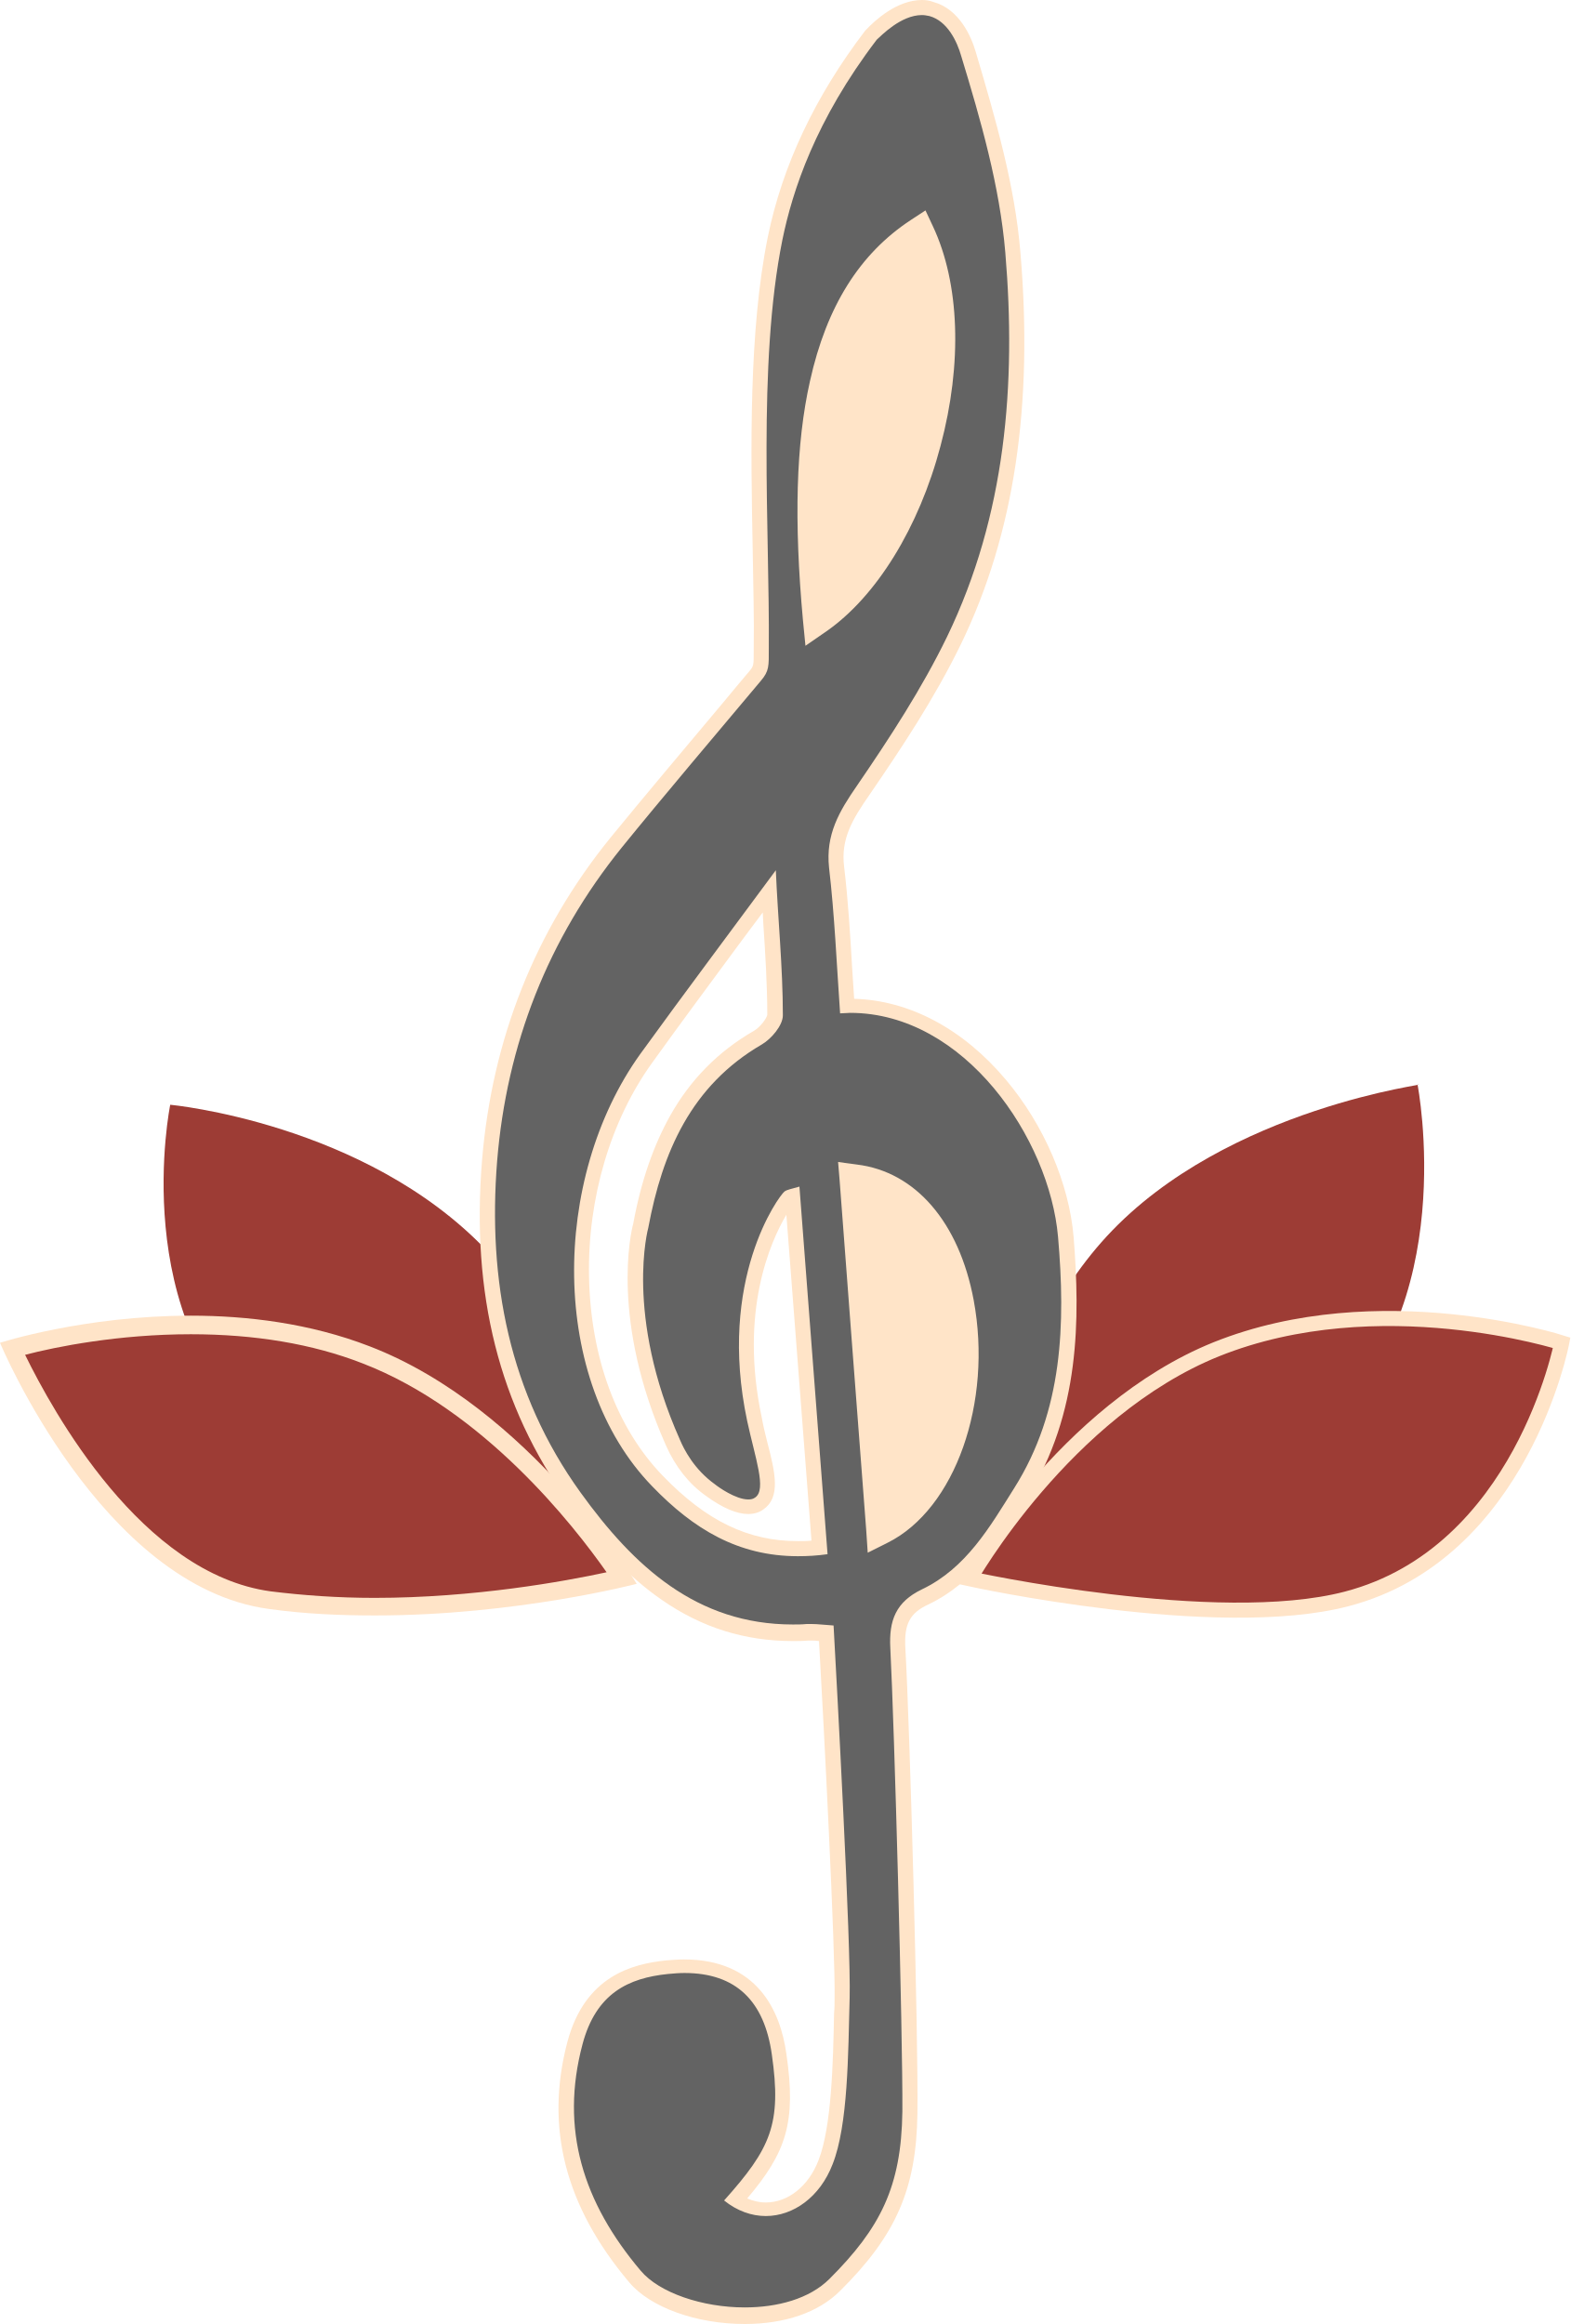
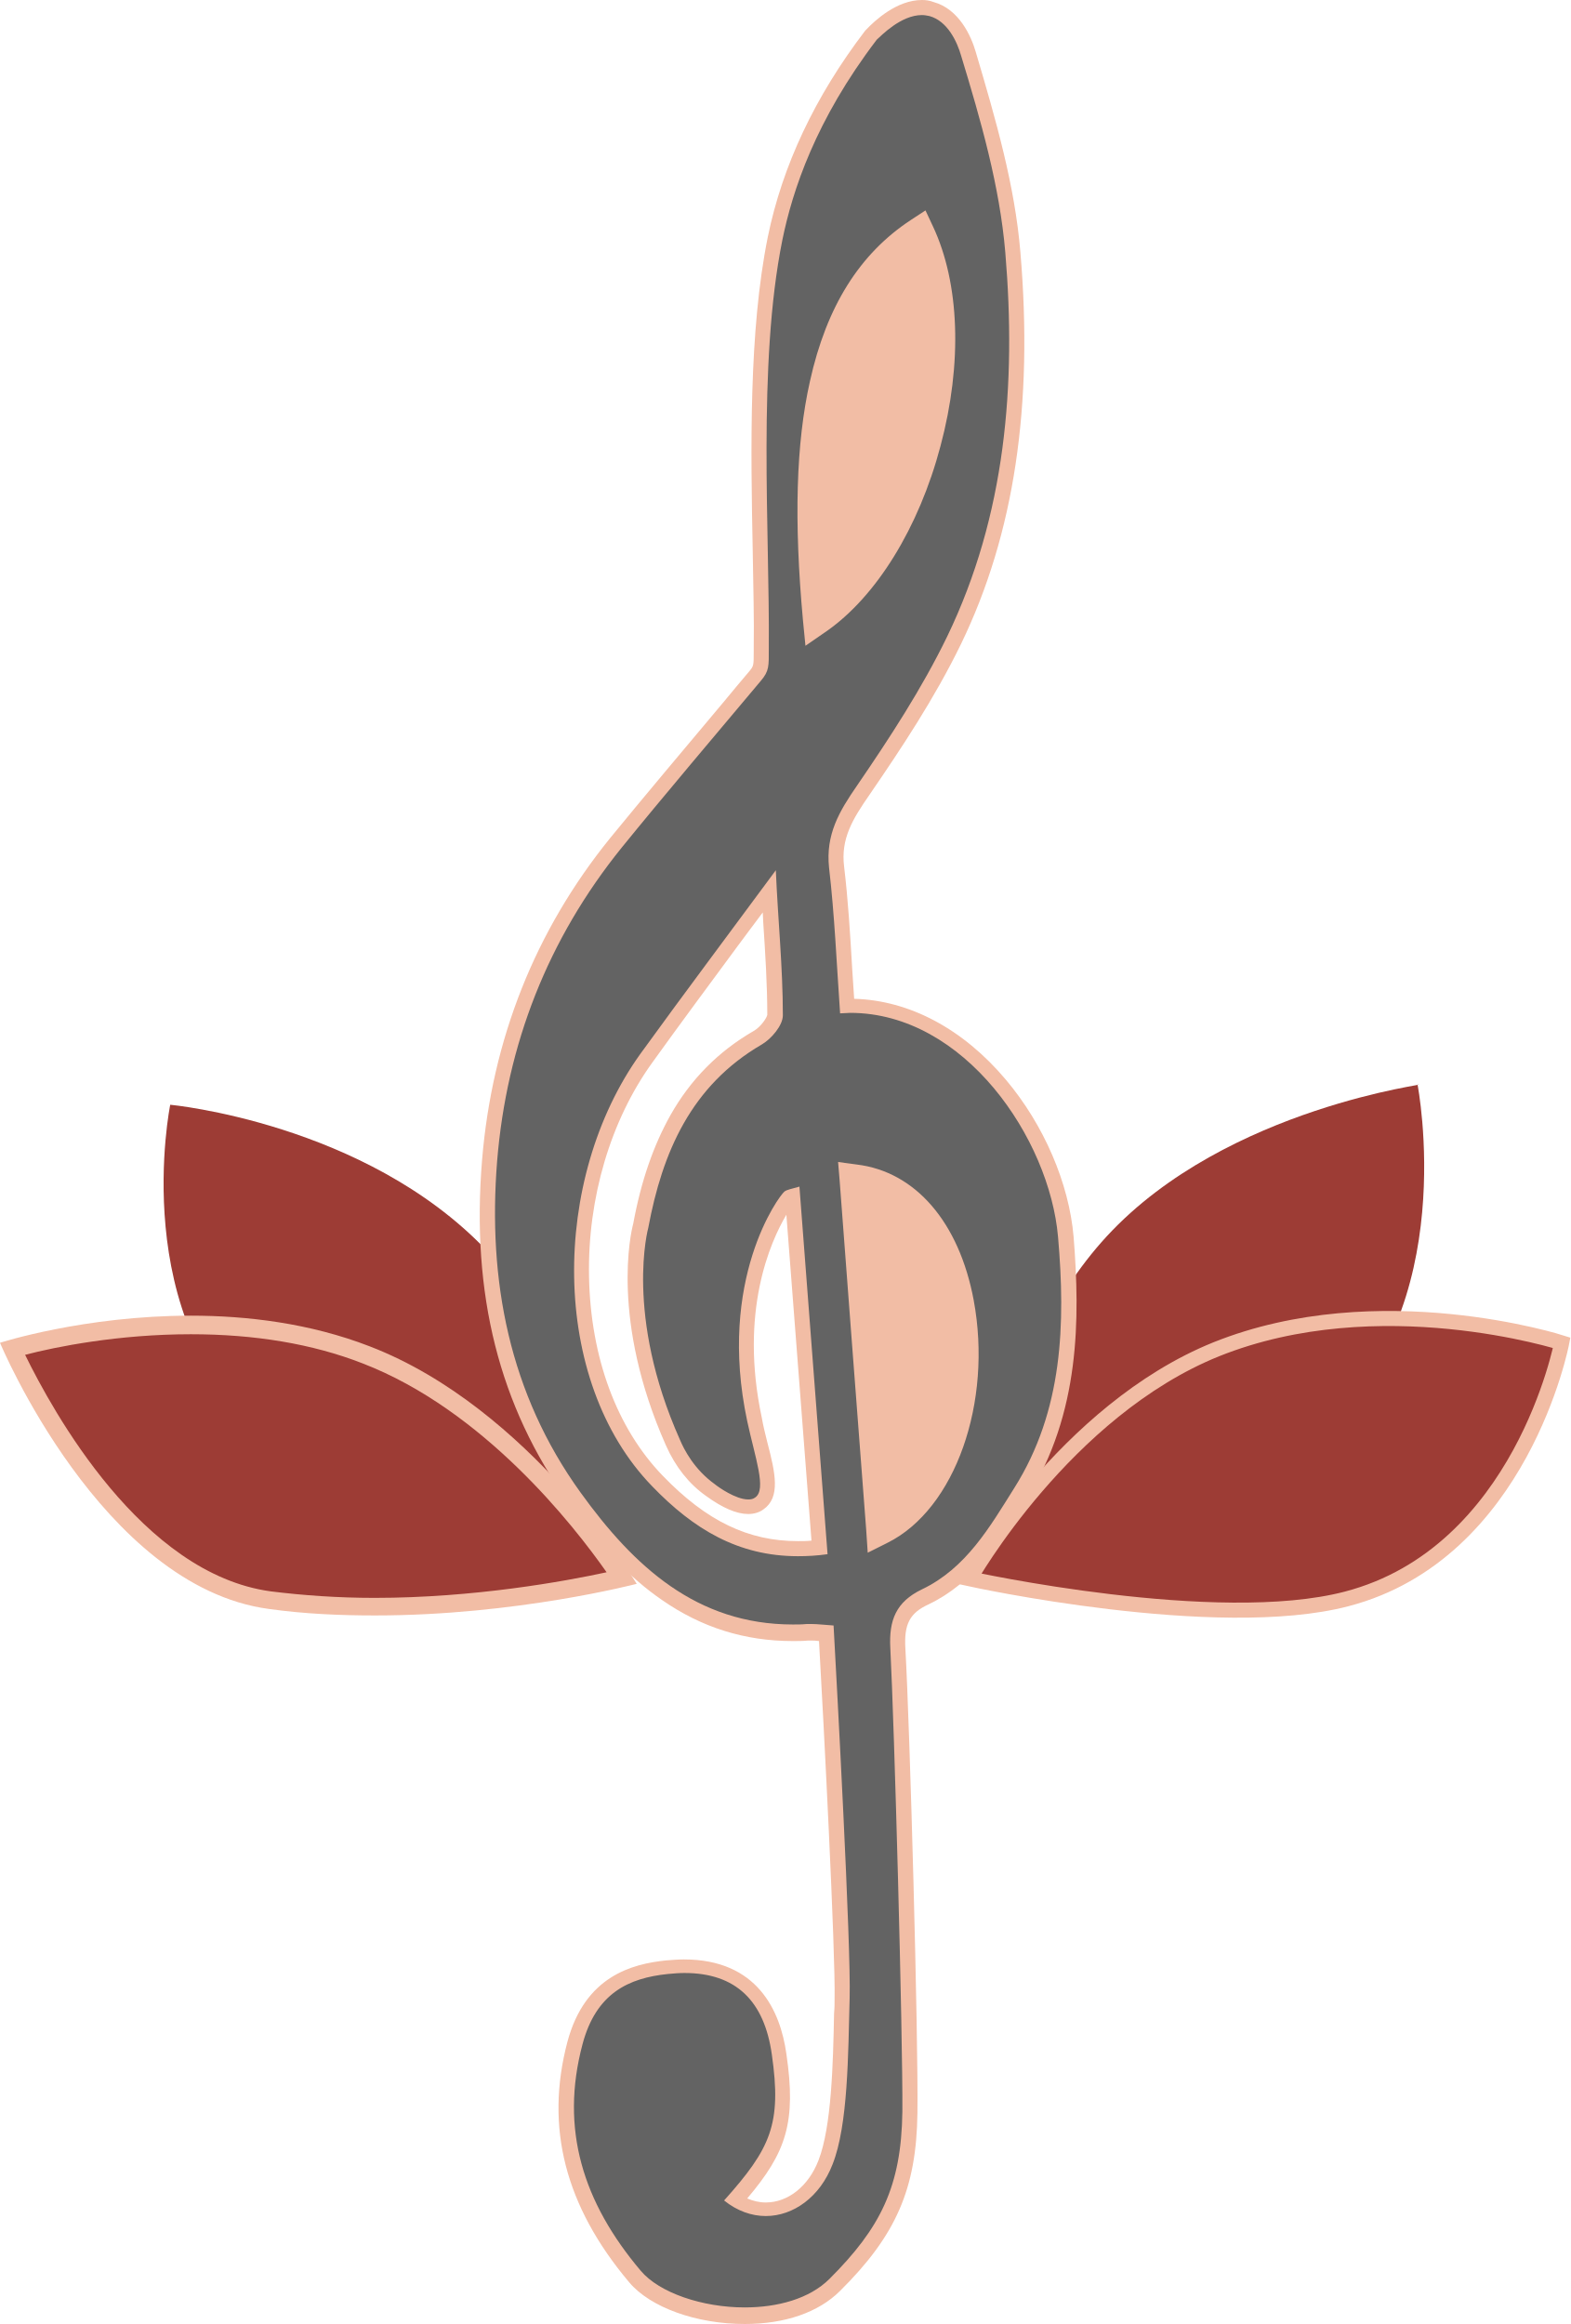
<svg xmlns="http://www.w3.org/2000/svg" version="1.1" id="Layer_1" x="0px" y="0px" viewBox="0 0 312.7 462.8" style="enable-background:new 0 0 312.7 462.8;" xml:space="preserve">
  <style type="text/css">
	.st0{fill:#9D3C35;}
- 	.st1{fill:#9D3C35;stroke:#FFE4C8;stroke-width:3;}
- 	.st2{fill:#FFE4C8;}
+ 	.st1{fill:#9D3C35;stroke:#f2bda5;stroke-width:3;}
+ 	.st2{fill:#f2bda5;}
	.st3{fill:#636363;}
</style>
  <g id="Layer_2_1_">
</g>
  <path class="st0" d="M263.2,284.3c-21,17.5-69.7,27.5-69.7,27.5s4.2-41,26.9-65.6c24-26,65.9-30.5,61.9-30.2  C282.3,216.1,291.1,260.9,263.2,284.3z" />
  <path class="st1" d="M268.2,318.4c-25.9,6.8-75.1-4-75.1-4s18.9-33.5,49.1-45.7c32.4-13,68.8-1.3,68.8-1.3S303,309.3,268.2,318.4z" />
  <path class="st0" d="M52.9,285.5c20.8,16.8,70.6,26.3,70.6,26.3s-4.2-39.3-26.7-62.9C72.6,223.6,33.9,220,33.9,220  S25.1,263,52.9,285.5z" />
  <g>
    <path class="st0" d="M74.7,320c-7.4,0-14.4-0.5-20.9-1.3c-28.3-3.9-47.2-41.3-51.2-50.1c5-1.3,18.9-4.7,35.5-4.7   c12.9,0,24.7,2.1,35,5.9c26.6,10.3,45.9,36.8,50.9,44.5C117.1,315.9,97.2,320,74.7,320L74.7,320z" />
    <path class="st2" d="M38,265.7c12.7,0,24.2,1.9,34.2,5.8c24.1,9.3,42,32.2,48.6,41.6c-8.3,1.8-26.4,5.1-46.2,5.1   c-7.3,0-14.3-0.5-20.7-1.3c-25.7-3.5-43.4-35.9-48.9-47.1C11.1,268.2,23.6,265.7,38,265.7 M38,262c-21.3,0-38,5.4-38,5.4   s20.2,48.5,53.5,53c7.1,1,14.3,1.3,21.2,1.3c28.1,0,52.1-6.3,52.1-6.3s-21.2-35-53.2-47.3C61.7,263.5,49.2,262,38,262L38,262z" />
  </g>
  <g>
    <g>
      <path class="st3" d="M148.3,461c-9.1,0-17.9-3.1-21.8-7.8c-12.5-14.8-16.4-30-12-46.5c3.2-12.1,11.4-14.4,18.3-15.1    c1.2-0.1,2.3-0.2,3.4-0.2c10.9,0,17.2,5.9,18.9,17.5c2,13.9-0.2,19.3-8.7,29c1.9,1.2,4,1.8,6.1,1.8c5.1,0,9.7-3.6,11.9-9.4    c2.7-6.9,3-19.6,3.2-29.8l0.1-2.7c0.2-10.1-2.4-60-3.1-72.7c-0.2,0-0.4,0-0.6,0c-0.9-0.1-1.7-0.1-2.4-0.1c-0.2,0-0.5,0-0.7,0    c-1,0.1-2,0.1-2.9,0.1c-21.4,0-34.5-14.4-43.5-26.9C101,279.4,95.4,257.4,97.6,231c2-23.8,10.4-45.1,25.1-63.2    c6.2-7.6,15.3-18.4,22.6-27.1l5.1-6.1c1.2-1.5,1.3-2,1.3-5.1v-0.4c0.1-5.9-0.1-12.4-0.2-19.3c-0.4-20.4-0.8-43.6,2.9-62.3    c2.8-14,9.2-27.6,19.1-40.5V6.9l0.1-0.1c1.5-1.6,5.5-5.4,10-5.4c0.7,0,1.3,0.1,1.9,0.2c4.4,1.2,6.5,6.1,7.4,8.9    c4,13.4,7.8,26.4,8.9,39.6c2.6,30.3-1.3,55.6-11.7,77.3c-5.2,10.8-11.7,20.7-18,29.8c-3.5,5-6,9.3-5.3,15.4    c0.8,6.6,1.2,13.2,1.6,20.1c0.2,2.5,0.3,5,0.5,7.5c0.2,0,0.4,0,0.7,0c24.1,0,41.2,26.8,42.9,46c1.4,16,1.4,34.5-8.9,50.9l-1,1.6    c-4.6,7.4-9.5,15.1-18.1,19.2c-4.2,2-5.7,4.8-5.4,10.3c0.8,15.8,2.5,77.2,2.4,92.4c-0.2,14.7-4,23.4-15,34.3    C162.3,458.9,155.9,461,148.3,461z M153.1,177.4c-2.5,3.3-4.9,6.7-7.4,10c-5.6,7.6-11.5,15.4-17.1,23.2    c-17.9,25.1-16.9,64.4,2.3,84.2c9,9.3,17.7,13.5,28,13.5c1.4,0,2.8-0.1,4.3-0.2l-5.4-70c-0.3,0.1-0.6,0.2-0.6,0.2    c-0.1,0.1-12.9,16-6.9,44.3c0.4,1.7,0.8,3.4,1.2,4.9c1.4,5.8,2.5,10-0.2,11.8c-0.6,0.4-1.4,0.6-2.2,0.6c-2.4,0-5.4-1.8-7.5-3.3    c-3.2-2.3-5.7-5.5-7.5-9.5c-10.9-24.6-6.8-41.8-6.4-43.1c3.5-18.6,10.7-30.2,23.3-37.5c1.7-1,3.4-3.3,3.4-4.5    c0-6.1-0.4-12.4-0.8-18.4C153.4,181.6,153.2,179.5,153.1,177.4z M176.7,301.9c10.2-6.9,15.9-25.2,12.7-42.3    c-2.3-12.6-8.9-21.1-17.6-23.1L176.7,301.9z M182.4,48.6c-17.6,13.1-22.9,45.5-19.2,72.4c8.3-6.7,15.4-18.9,19.3-33.2    C186.5,73.2,186.5,58.7,182.4,48.6z" />
      <path class="st2" d="M183.6,3c0.5,0,1,0.1,1.5,0.2c3.6,1,5.5,5.1,6.3,7.9c3.9,12.8,7.7,26,8.8,39.2c2.2,26.2,0.1,52.3-11.6,76.5    c-5,10.3-11.4,20.1-17.9,29.6c-3.6,5.2-6.3,9.8-5.6,16.4c1.1,9.4,1.5,19,2.2,29c0.7,0,1.4-0.1,2-0.1c22.8,0,39.7,25.1,41.4,44.6    c1.5,17.3,1,34.6-8.7,50c-4.9,7.8-9.6,16-18.4,20.2c-5.2,2.5-6.6,6.2-6.3,11.7c0.8,15.4,2.5,76.9,2.4,92.3    c-0.2,15-4.4,23.2-14.5,33.3c-4,4-10.4,5.7-16.9,5.7c-8.4,0-17-2.9-20.7-7.3c-11.5-13.6-16.1-28.2-11.6-45.1    c2.7-10.2,9.2-13.2,17-14c1.1-0.1,2.2-0.2,3.3-0.2c10.3,0,15.9,5.6,17.4,16.2c2,13.9-0.2,18.7-9.5,29.1c2.6,2.1,5.5,3.1,8.3,3.1    c5.5,0,10.8-3.8,13.3-10.3c3.1-7.8,3.1-22,3.4-33.1c0.3-10.4-2.6-63.4-3.2-74.2c-1.7-0.1-3.1-0.3-4.5-0.3c-0.3,0-0.5,0-0.8,0    c-1,0.1-1.9,0.1-2.8,0.1c-19.2,0-31.7-11.6-42.3-26.3c-14.2-19.7-18.5-42.2-16.6-66c1.9-23.2,10.1-44.2,24.8-62.4    c7.7-9.5,19.8-23.8,27.7-33.2c1.7-2,1.6-2.9,1.6-6.5c0.2-23.2-2.3-56.5,2.7-81.3c2-9.8,6.6-23.9,18.8-39.9    C175.5,7.1,179.4,3,183.6,3 M162.1,123.7c19.9-13.7,31.5-55,21-77.4C163,59.5,157.5,95.4,162.1,123.7 M158.9,309.9    c1.9,0,3.8-0.1,5.9-0.4c-1.9-24.6-3.7-48.7-5.6-73.2c-1.7,0.5-2.5,0.6-3,1c-1.1,0.9-13.4,17.5-7.4,45.7c1.6,7.4,3.9,13.6,1.6,15.2    c-0.4,0.3-0.8,0.4-1.4,0.4c-2.5,0-6-2.5-6.6-3c-4.2-3-6.2-7-7-8.9c-11.1-24.9-6.3-42.2-6.3-42.2c2.8-15,8.5-28.3,22.6-36.5    c1.9-1.1,4.2-3.8,4.2-5.8c0-9.6-1-19.3-1.4-28.9c-9,12.2-18.1,24.3-27,36.6c-17.8,24.8-18.1,65,2.4,86.1    C138.1,304.5,147,309.9,158.9,309.9 M175.4,304.4c12.3-6.2,18.9-26.4,15.5-45c-2.6-14-10.2-23.3-20.7-24.6    C171.9,258,173.6,281,175.4,304.4 M183.6,0L183.6,0c-5,0-9.4,4.1-11.1,5.9L172.4,6l-0.1,0.1c-10,13.1-16.5,26.9-19.4,41.1    c-3.8,18.8-3.4,42.1-3,62.6c0.1,6.9,0.3,13.4,0.2,19.3v0.4c0,3.1,0,3.1-0.9,4.2c-1.6,1.9-3.3,3.9-5.1,6.1    c-7.3,8.7-16.4,19.5-22.6,27.1C106.6,185.3,98,206.9,96,231c-2.2,26.7,3.4,49,17.2,68.2c6.3,8.8,12.2,15,18.6,19.4    c7.9,5.5,16.5,8.2,26.1,8.2c1,0,2,0,3-0.1c0.2,0,0.4,0,0.6,0c0.5,0,1,0,1.6,0.1c0.9,15.7,3.3,61.9,3.1,71.3c0,0.9,0,1.8-0.1,2.8    c-0.2,10.1-0.5,22.6-3.1,29.3c-2,5.2-6.1,8.4-10.5,8.4c-1.3,0-2.5-0.3-3.7-0.8c7.8-9.2,9.8-15.2,7.8-28.8    c-1.2-8.6-5.8-18.8-20.4-18.8c-1.1,0-2.3,0.1-3.6,0.2c-6.7,0.7-16.1,3.1-19.6,16.2c-4.5,17-0.5,32.7,12.3,47.9    c4.2,5,13.4,8.3,23,8.3c8,0,14.7-2.3,19-6.6c11.2-11.1,15.2-20.4,15.4-35.4c0.2-15.1-1.5-76.7-2.4-92.5c-0.3-4.9,0.9-7.1,4.6-8.8    c9-4.3,13.9-12.2,18.7-19.8c0.3-0.5,0.6-1,1-1.5c10.5-16.8,10.5-35.6,9.2-51.9c-0.9-10.6-5.9-22.3-13.5-31.3    c-8.5-10.1-19.2-15.8-30.2-16.1c-0.1-2-0.3-4.1-0.4-6.1c-0.4-6.9-0.8-13.5-1.6-20.2c-0.7-5.6,1.7-9.5,5.1-14.4    c6.3-9.2,12.9-19.1,18.2-30c10.6-21.9,14.4-47.5,11.8-78c-1.1-13.3-4.9-26.4-8.9-39.9c-0.9-3.1-3.3-8.5-8.4-9.9    C185.1,0.1,184.4,0,183.6,0L183.6,0z M164.3,118c-1.4-12.8-0.8-26.4,1.9-38c2.2-9.3,6.6-21.4,15.5-29    C188.3,70.8,179.7,103.4,164.3,118L164.3,118z M158.9,306.9c-9.9,0-18.2-4-26.9-13c-9.2-9.5-14.4-23.6-14.7-39.7    c-0.3-15.6,4.3-31.1,12.6-42.6c5.6-7.8,11.4-15.6,17-23.2c1.6-2.2,3.3-4.4,5-6.7c0,0.7,0.1,1.4,0.1,2.1c0.4,6,0.8,12.3,0.8,18.3    c-0.1,0.6-1.3,2.4-2.7,3.2c-7.1,4.1-12.6,9.7-16.6,16.8c-3.3,5.9-5.8,12.9-7.4,21.6c-0.5,1.8-4.5,19.3,6.5,44.1    c1.9,4.3,4.6,7.7,8,10.1c3.3,2.4,6.1,3.6,8.4,3.6c1.1,0,2.2-0.3,3-0.9c3.5-2.4,2.4-7.3,0.8-13.4c-0.4-1.6-0.8-3.2-1.1-4.9    c-4.5-21.1,1.7-35,4.9-40.4l5,64.9C160.7,306.9,159.8,306.9,158.9,306.9L158.9,306.9z M178,299l-3.9-52.4l-0.6-7.9    c7.1,2.6,12.4,10.3,14.5,21.3C190.8,275.2,186.4,291.4,178,299L178,299z" />
    </g>
    <g>
      <path class="st2" d="M161.4,123.3c-3.8-41.5,2.8-66.4,20.9-78.2l1.4-1l0.7,1.6c5.1,10.8,5.6,26.7,1.4,42.7    c-4.2,15.9-12.5,29.4-22.1,36l-2.1,1.5L161.4,123.3z" />
      <path class="st2" d="M183,46.3c10.5,22.4-0.3,63.1-20.2,76.9C159.6,88.1,163,59.5,183,46.3 M184.3,41.9l-2.9,1.9    c-10.2,6.7-16.8,17.2-20.1,32.1c-2.8,12.4-3.2,27.9-1.4,47.6l0.5,5.1l4.2-2.9c9.9-6.9,18.4-20.6,22.7-36.9    c4.4-16.5,3.8-32.4-1.5-43.7L184.3,41.9L184.3,41.9z" />
    </g>
    <g>
      <path class="st2" d="M168.5,233.1l1.8,0.2c11,1.3,19.3,10.9,22,25.8c3.7,19.7-3.5,40.2-16.3,46.7l-2,1L168.5,233.1z" />
      <path class="st2" d="M170.2,234.8c10.5,1.2,18.1,10.6,20.7,24.6c3.5,18.7-3.2,38.9-15.5,45C173.6,281,171.9,258,170.2,234.8     M166.9,231.4l0.3,3.6l2.4,31.7l2.9,38l0.3,4.5l4-2c13.4-6.7,20.9-27.9,17.1-48.3c-2.9-15.5-11.6-25.6-23.3-27L166.9,231.4    L166.9,231.4z" />
    </g>
  </g>
</svg>
